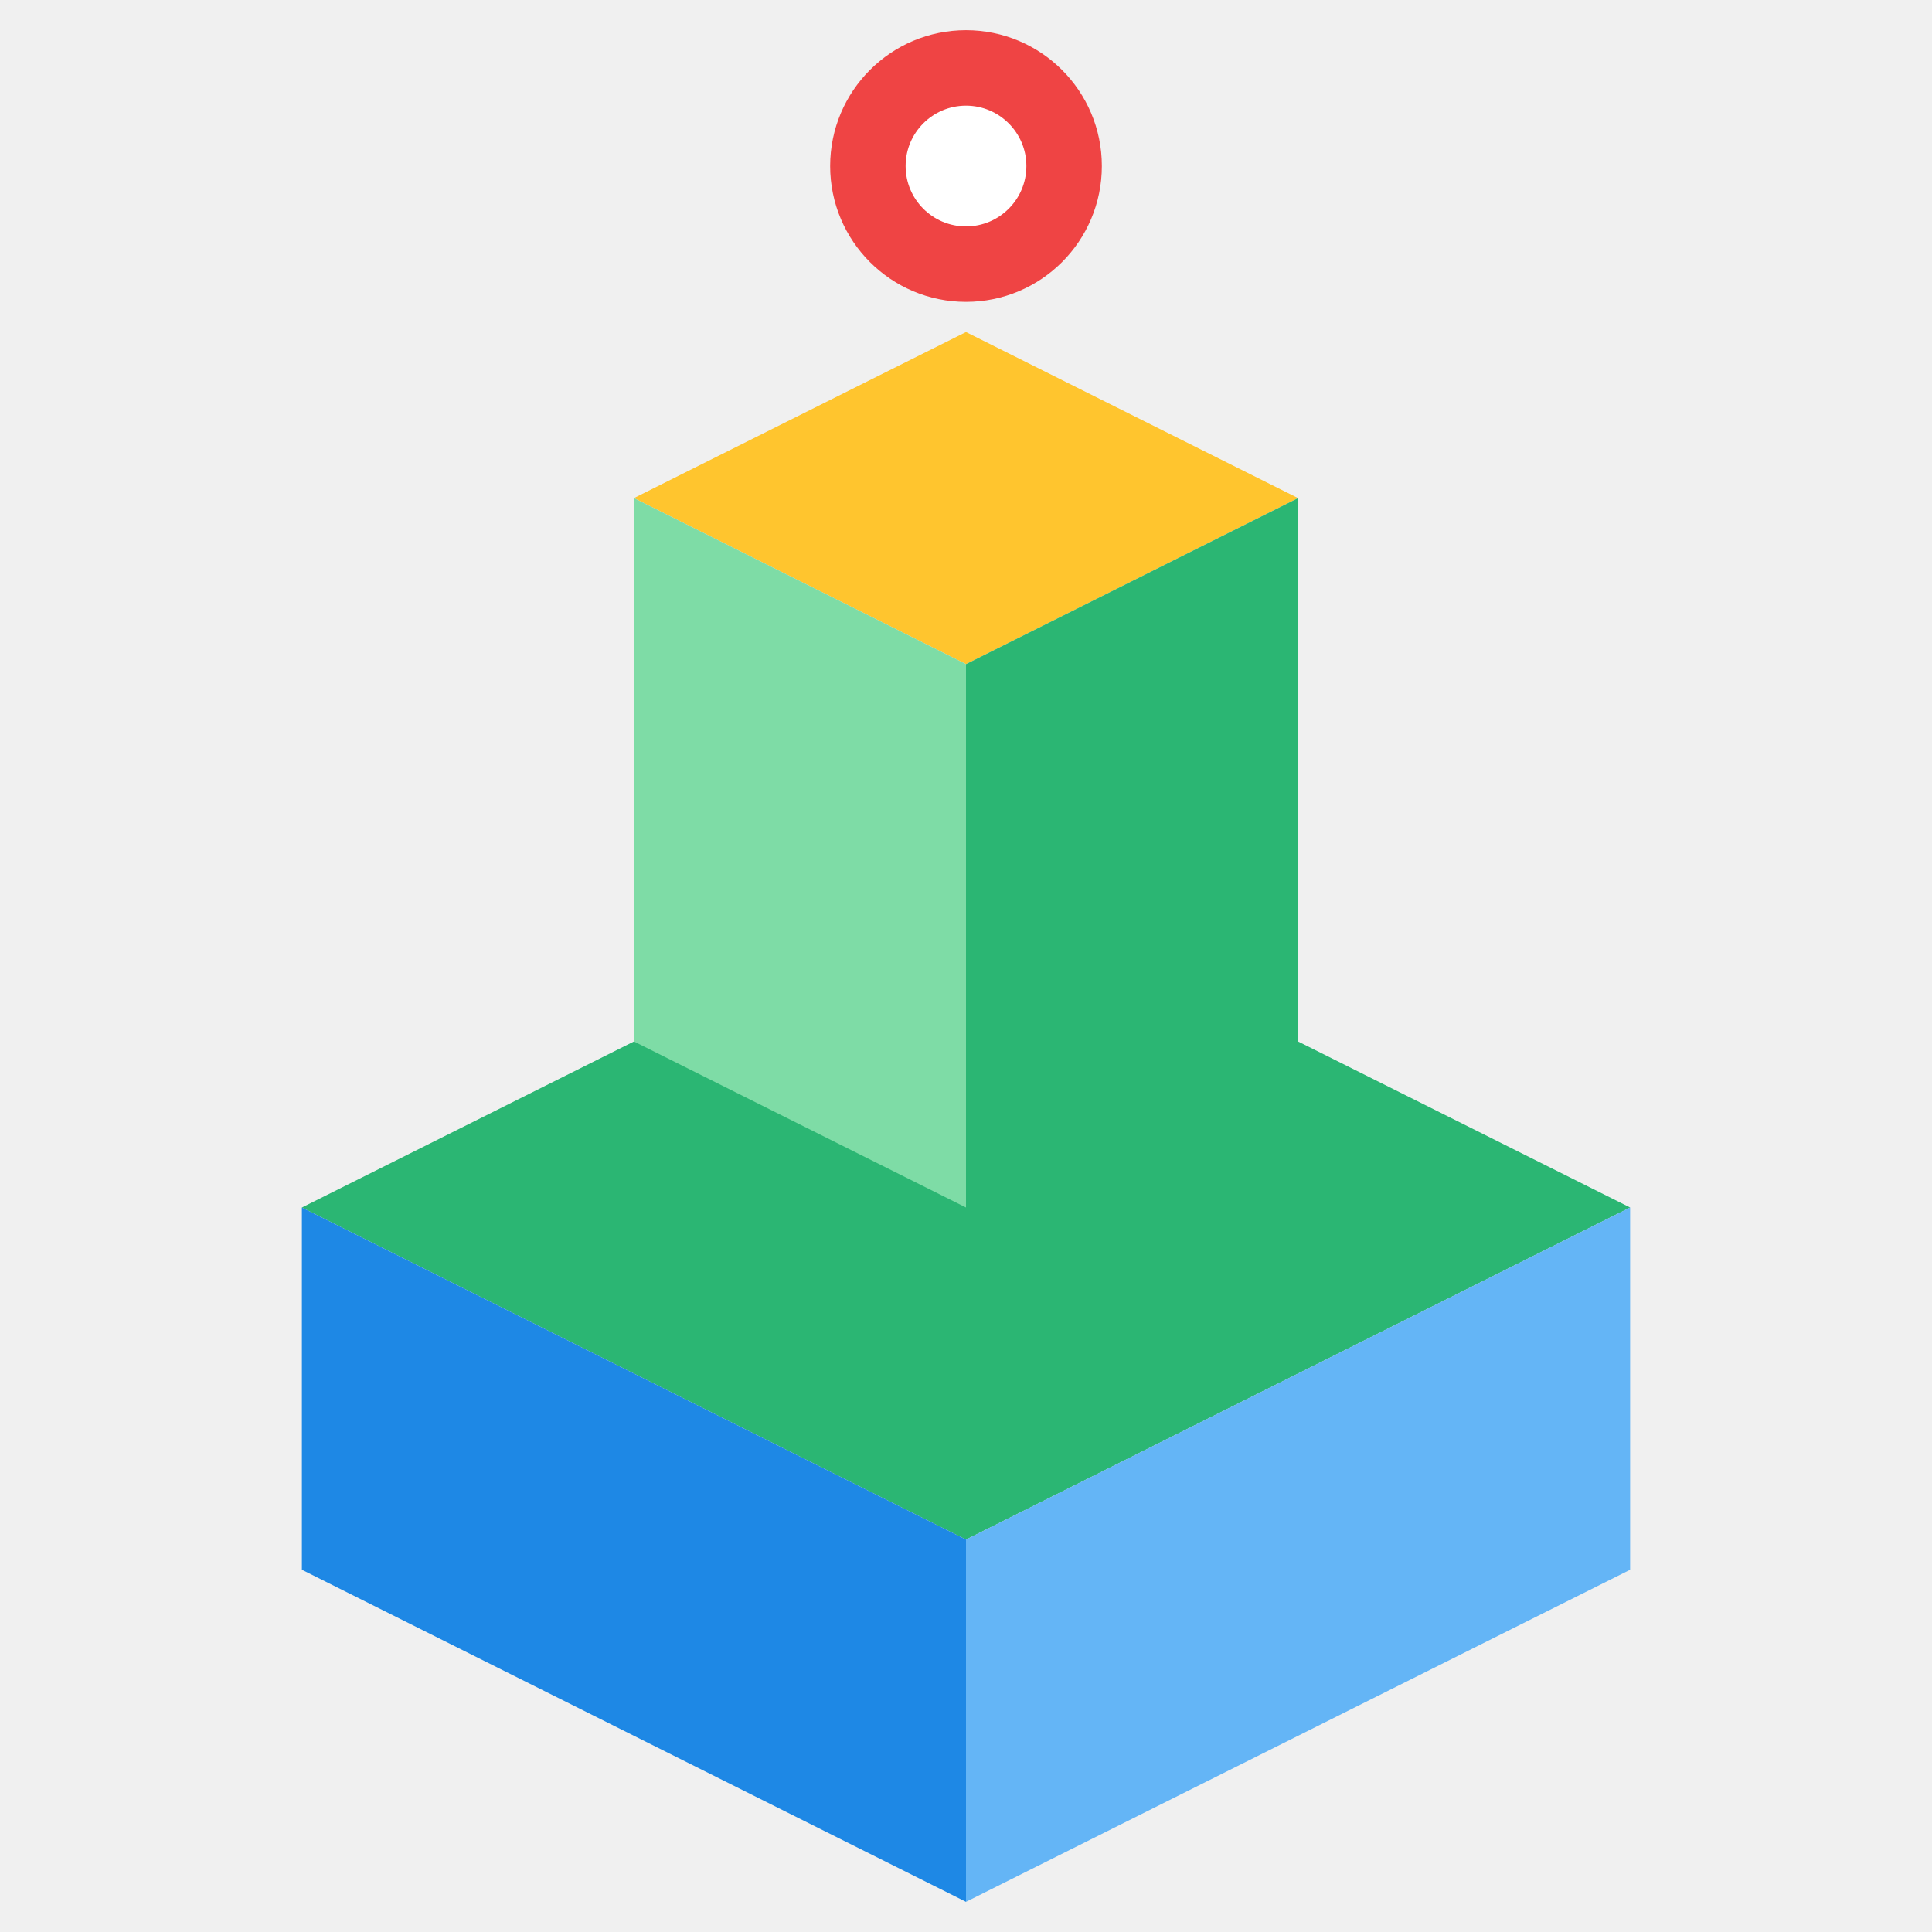
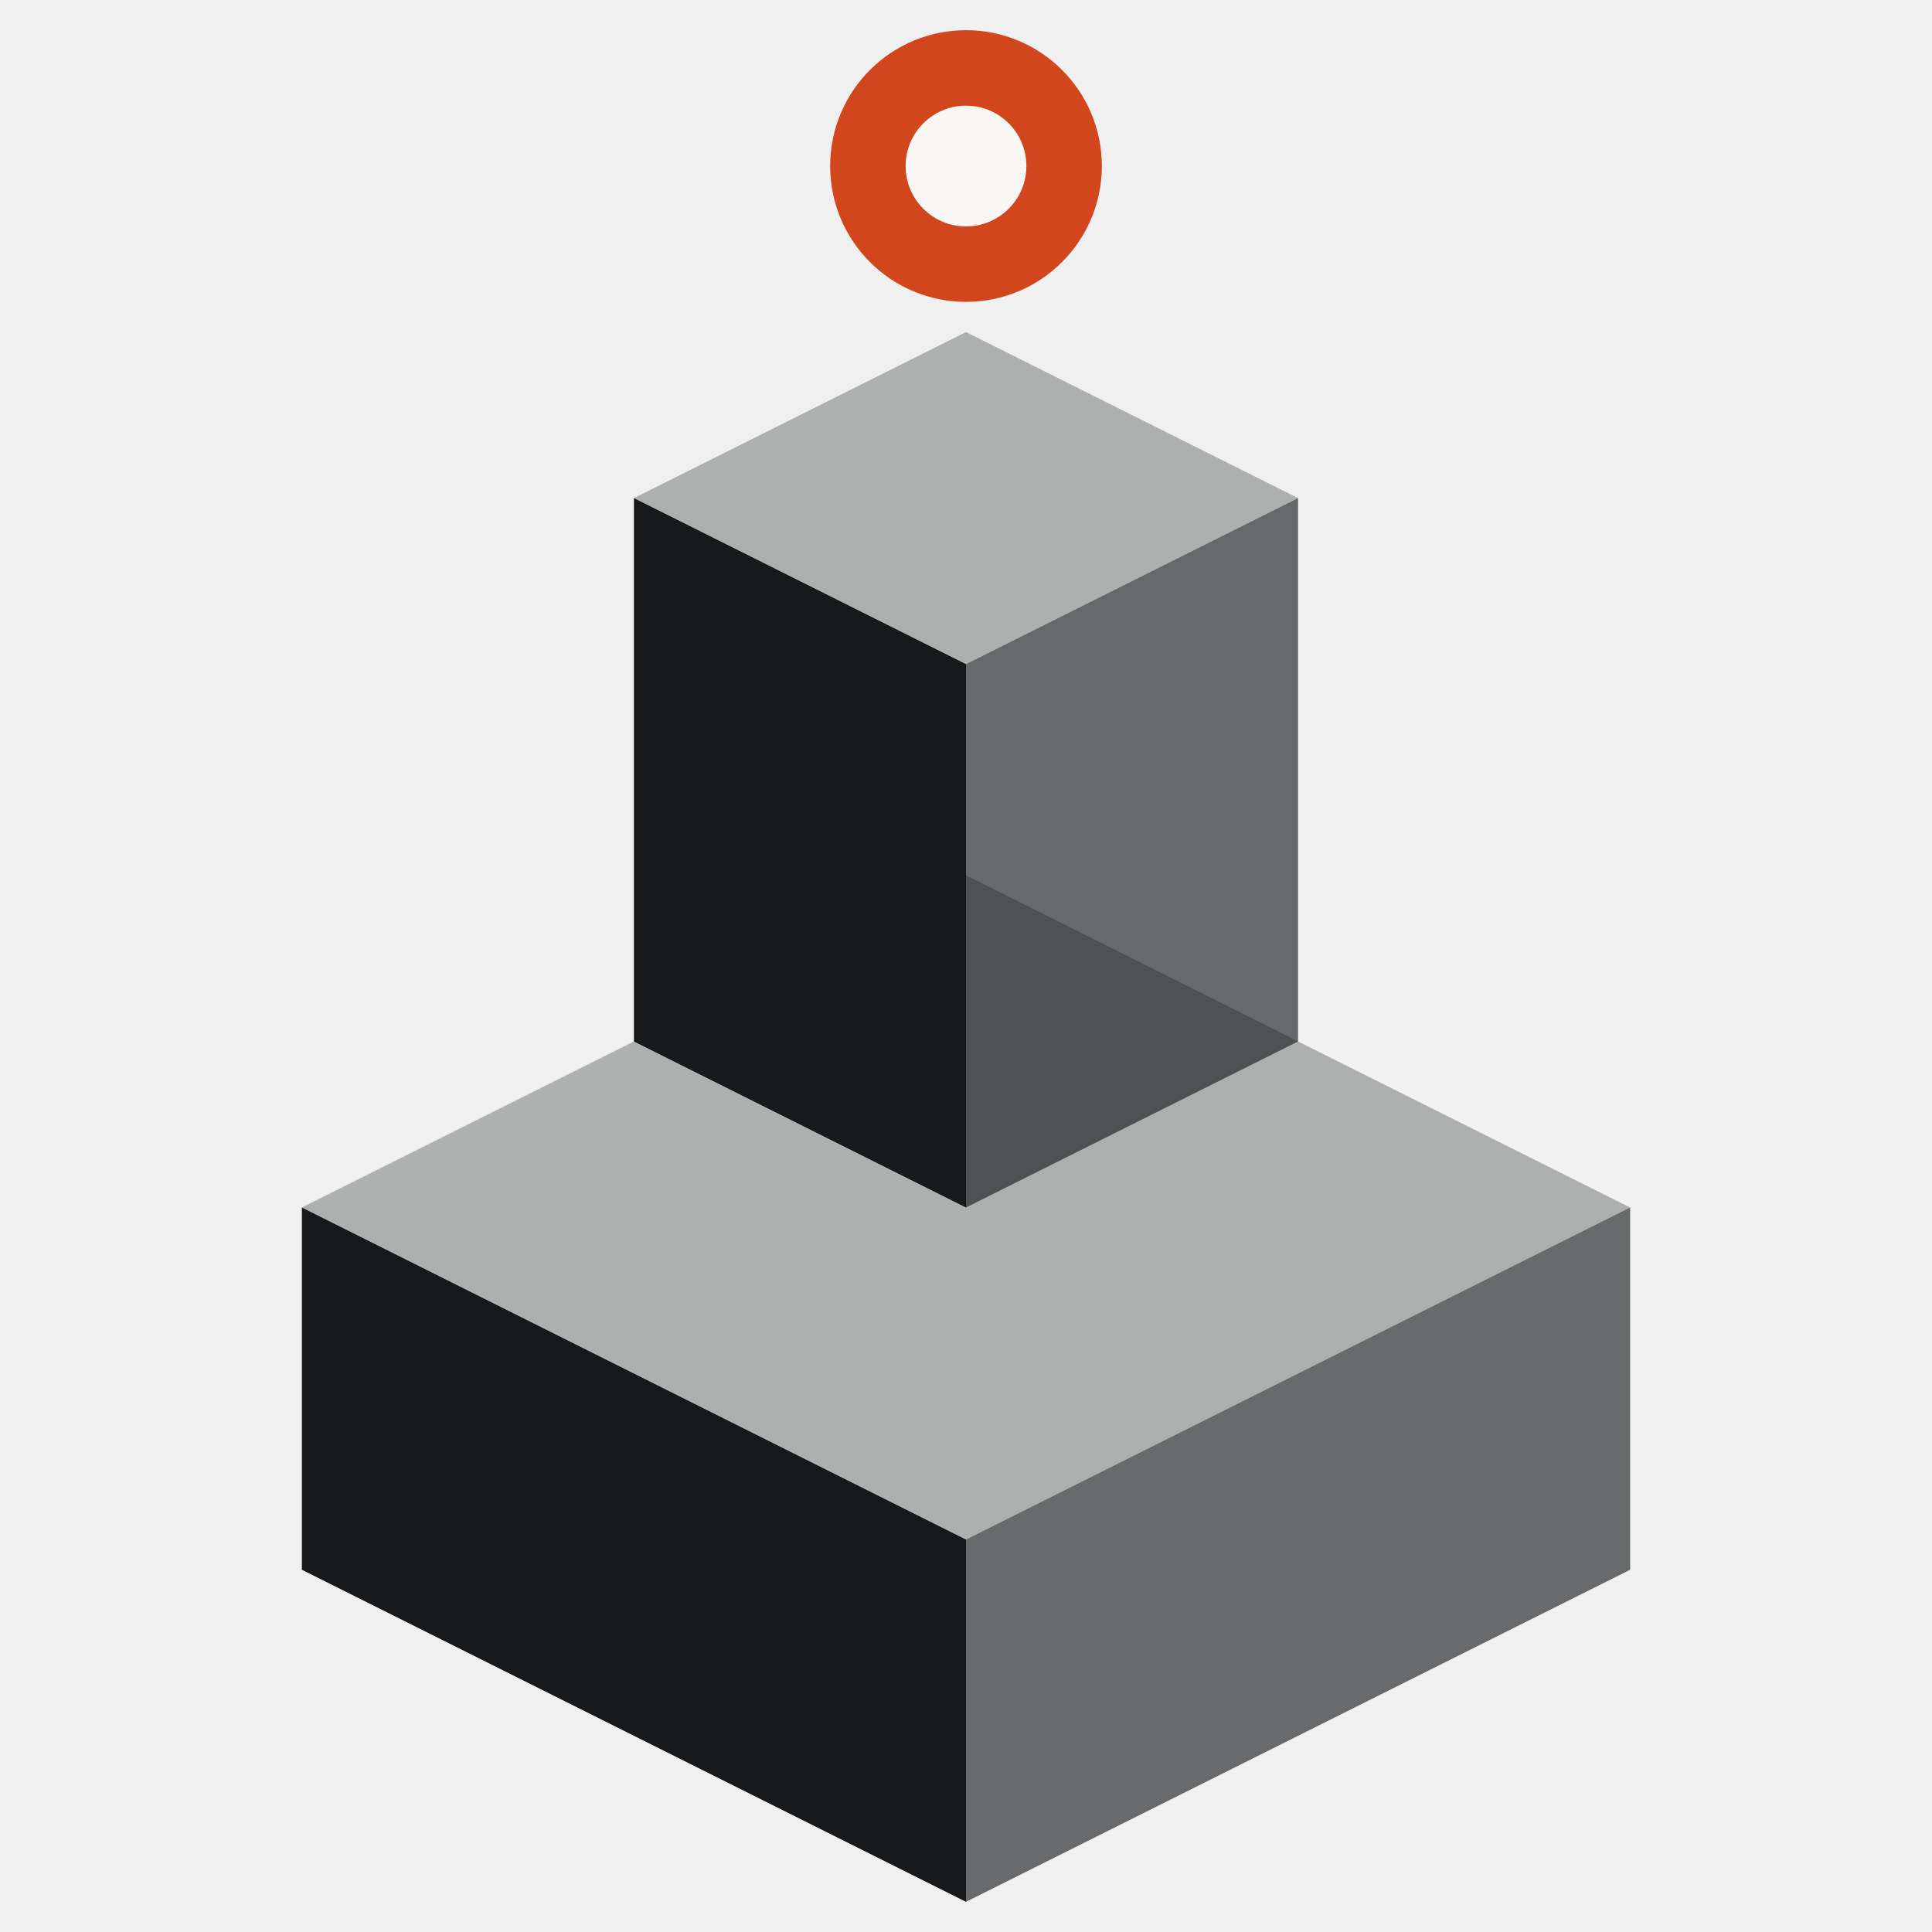
<svg xmlns="http://www.w3.org/2000/svg" viewBox="-14 0 128 128">
-   <polygon points="50,58 94,80 50,102 6,80" fill="#2bb673" />
-   <polygon points="6,80 50,102 50,126 6,104" fill="#1e88e5" />
-   <polygon points="94,80 50,102 50,126 94,104" fill="#64b5f6" />
-   <polygon points="50,22 72,33 50,44 28,33" fill="#ffc52e" />
-   <polygon points="28,33 50,44 50,80 28,69" fill="#7edca6" />
-   <polygon points="72,33 50,44 50,80 72,69" fill="#2bb673" />
-   <circle cx="50" cy="11" r="6.5" fill="#fff" stroke="#ef4444" stroke-width="5" />
+   <polygon points="50,58 94,80 50,102 6,80" fill="#16181A" fill-opacity=".3" />
+   <polygon points="6,80 50,102 50,126 6,104" fill="#16181A" />
+   <polygon points="94,80 50,102 50,126 94,104" fill="#16181A" fill-opacity=".62" />
+   <polygon points="50,22 72,33 50,44 28,33" fill="#16181A" fill-opacity=".3" />
+   <polygon points="28,33 50,44 50,80 28,69" fill="#16181A" />
+   <polygon points="72,33 50,44 50,80 72,69" fill="#16181A" fill-opacity=".62" />
+   <circle cx="50" cy="11" r="6.5" fill="#F8F7F4" stroke="#D2461E" stroke-width="5" />
</svg>
